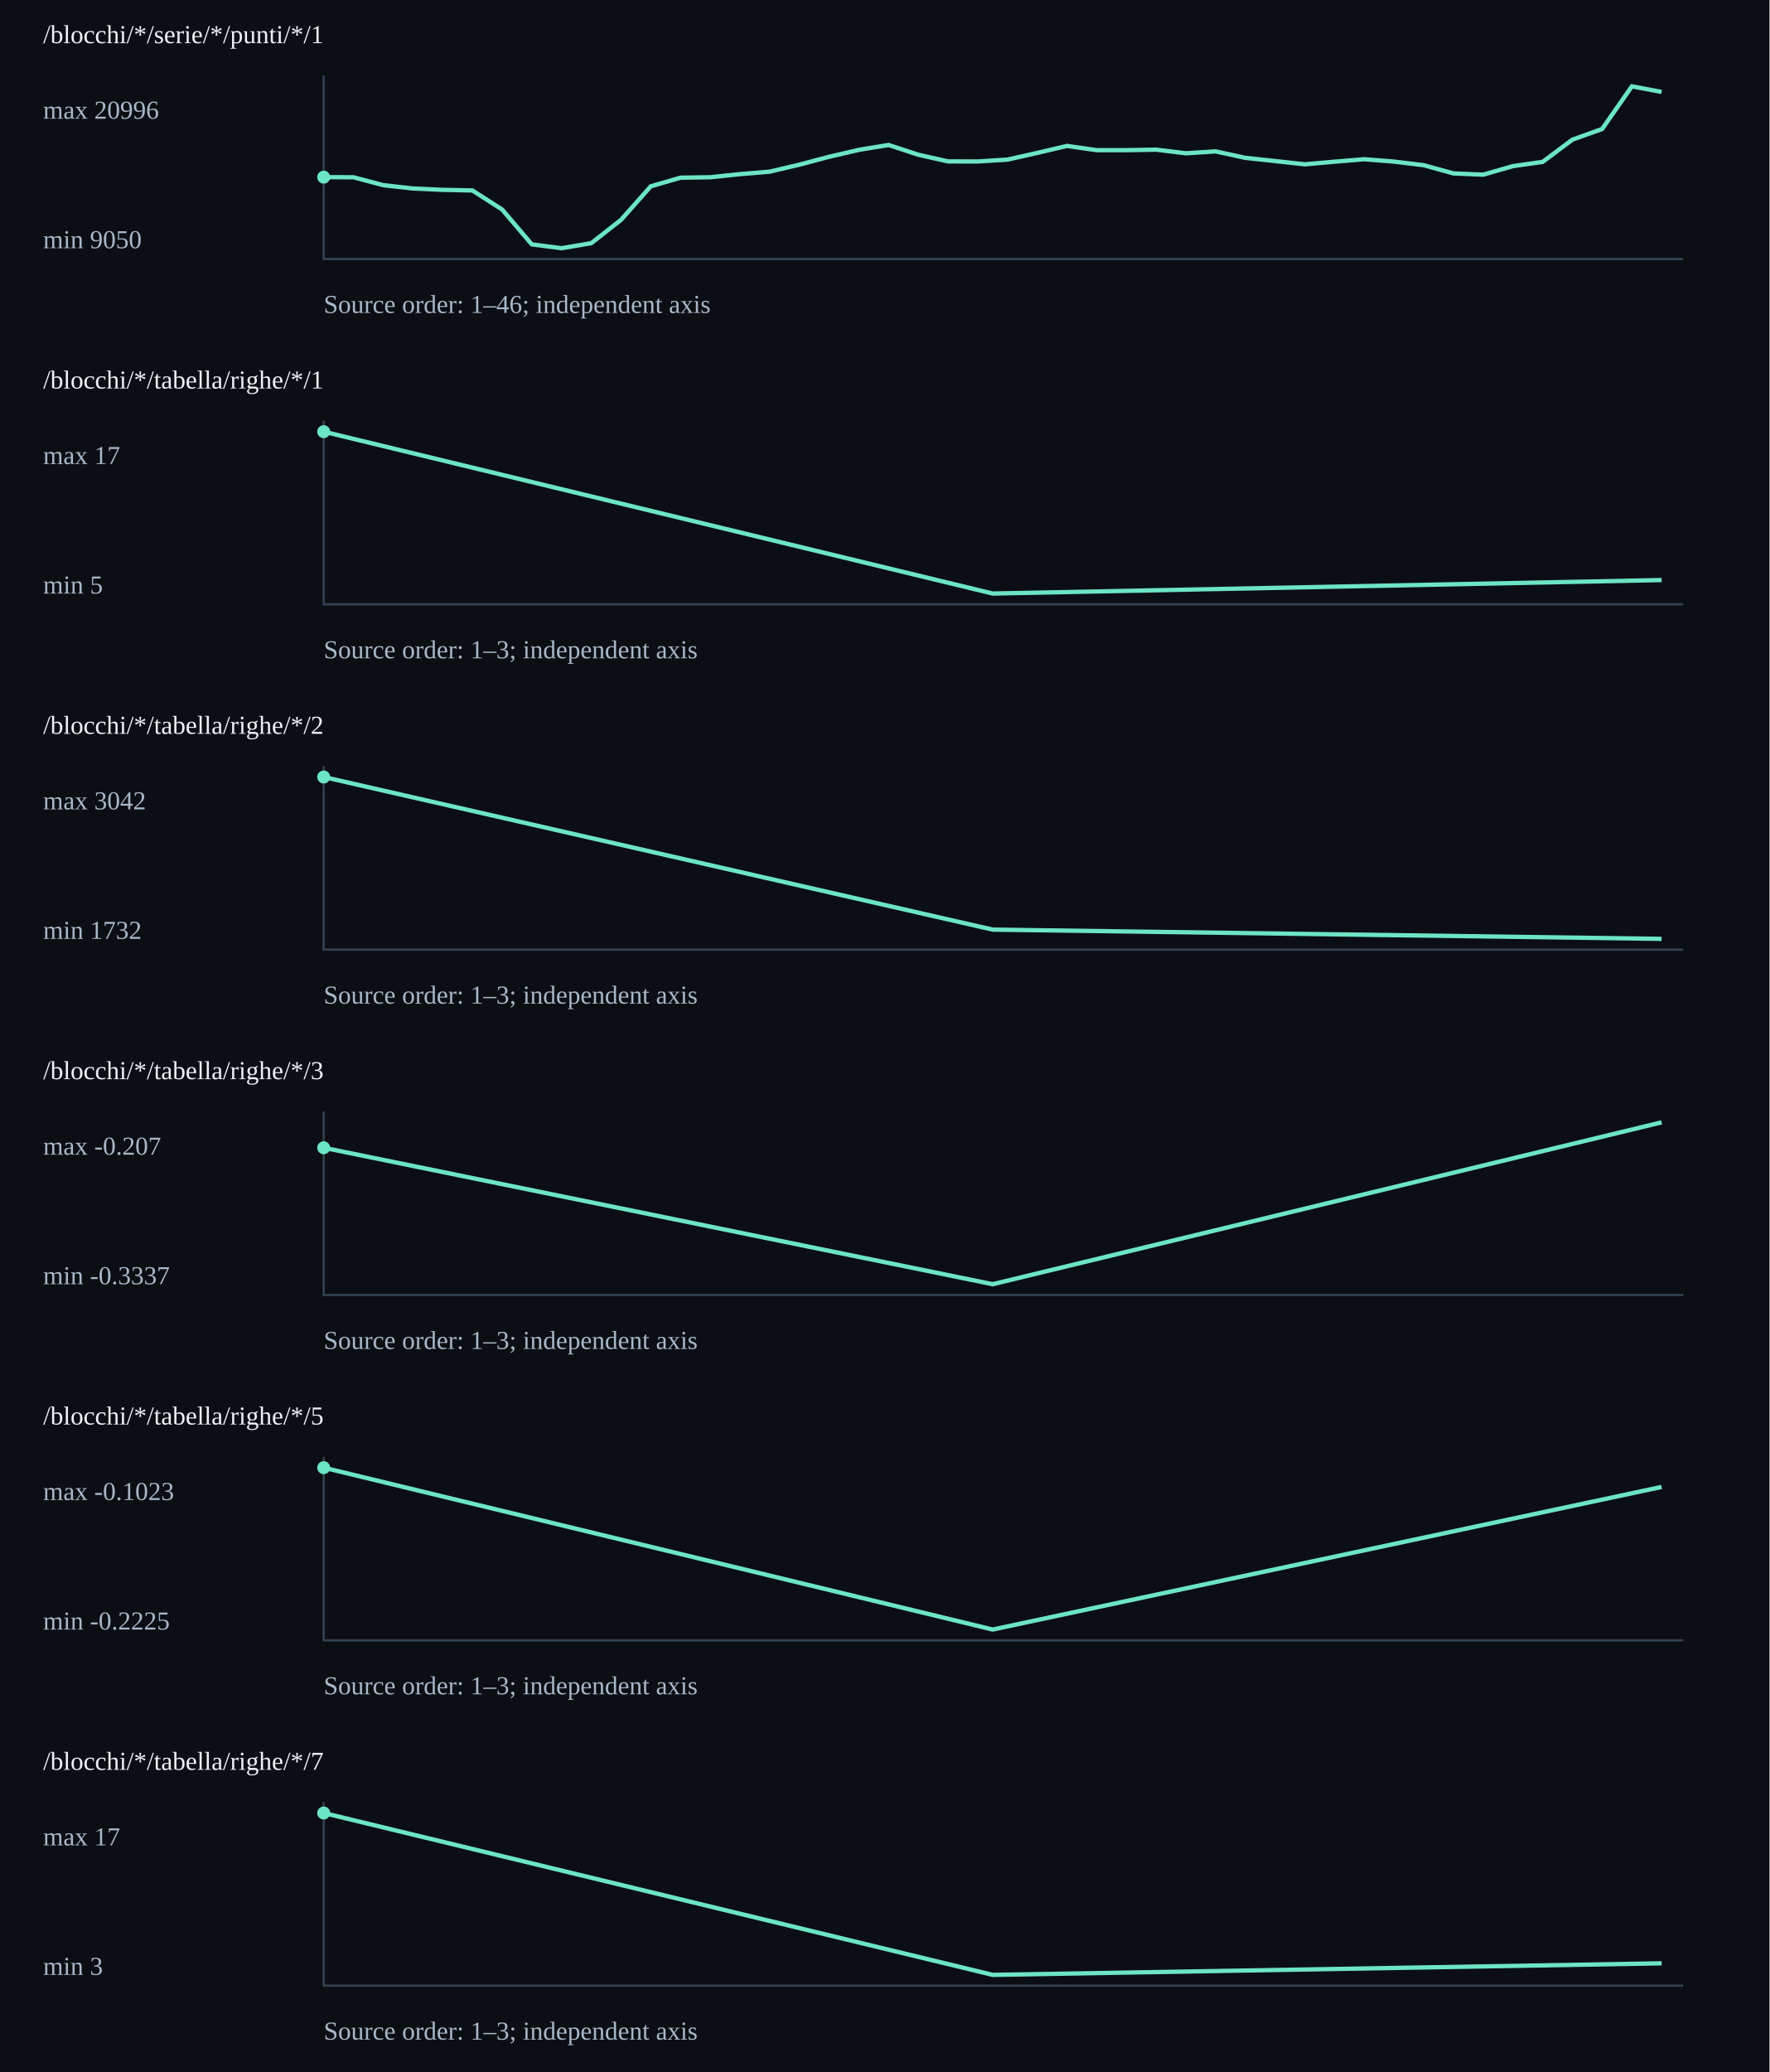
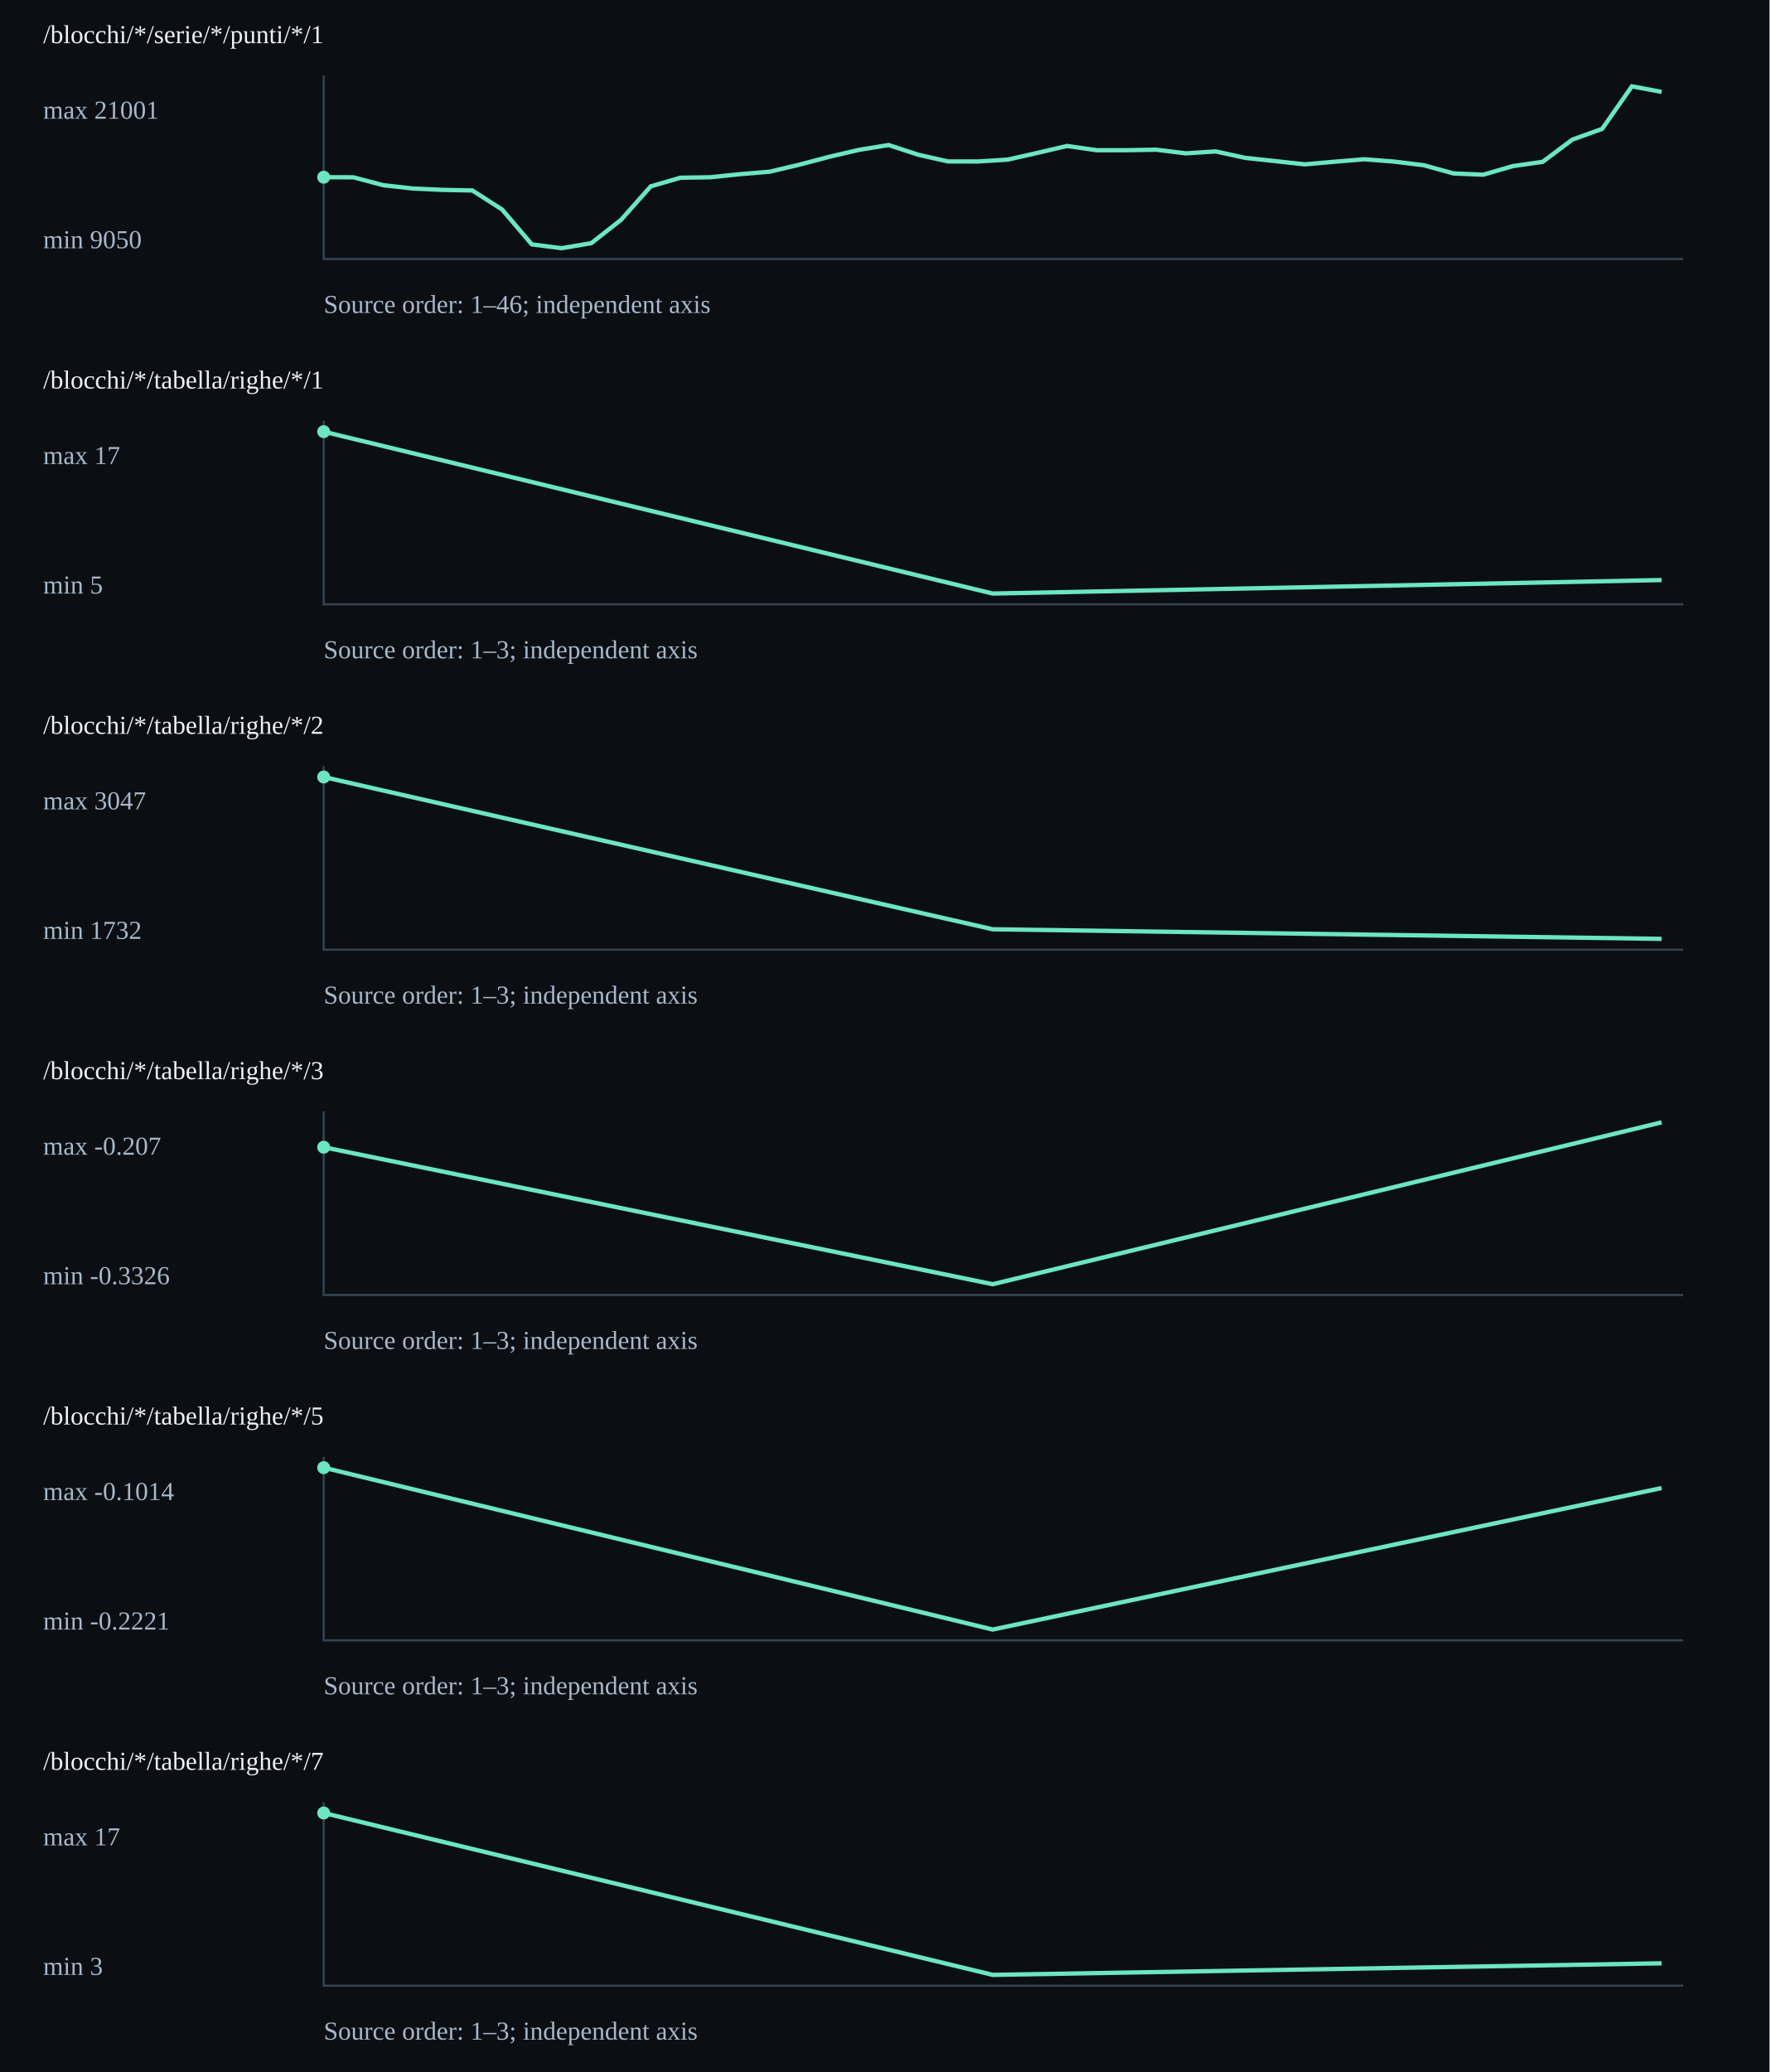
<svg xmlns="http://www.w3.org/2000/svg" viewBox="0 0 820 960" role="img">
  <rect width="100%" height="100%" fill="#0B0F14" />
  <text x="20" y="20" fill="#edf2f7" font-size="12">/blocchi/*/serie/*/punti/*/1</text>
-   <text x="20" y="55" fill="#a9b8c8" font-size="12">max 20996</text>
+   <text x="20" y="55" fill="#a9b8c8" font-size="12">max 21001</text>
  <text x="20" y="115" fill="#a9b8c8" font-size="12">min 9050</text>
  <path d="M150 35V120H780" fill="none" stroke="#344353" />
-   <polyline points="150.00,82.08 163.78,82.13 177.56,85.79 191.33,87.33 205.11,87.96 218.89,88.24 232.67,97.06 246.44,113.22 260.22,115.00 274.00,112.67 287.78,101.87 301.56,86.33 315.33,82.33 329.11,82.12 342.89,80.68 356.67,79.53 370.44,76.29 384.22,72.64 398.00,69.43 411.78,67.17 425.56,71.69 439.33,74.78 453.11,74.81 466.89,73.95 480.67,70.84 494.44,67.61 508.22,69.58 522.00,69.58 535.78,69.34 549.56,71.03 563.33,70.14 577.11,73.14 590.89,74.62 604.67,76.14 618.44,74.91 632.22,73.78 646.00,74.87 659.78,76.55 673.56,80.36 687.33,80.92 701.11,76.97 714.89,75.00 728.67,64.69 742.44,59.76 756.22,40.00 770.00,42.60" fill="none" stroke="#6ce5c2" stroke-width="2" />
-   <circle cx="150" cy="82.08" r="3" fill="#6ce5c2" />
+   <polyline points="150.00,82.10 163.78,82.15 177.56,85.80 191.33,87.34 205.11,87.97 218.89,88.25 232.67,97.07 246.44,113.22 260.22,115.00 274.00,112.67 287.78,101.87 301.56,86.34 315.33,82.34 329.11,82.13 342.89,80.70 356.67,79.55 370.44,76.30 384.22,72.66 398.00,69.45 411.78,67.19 425.56,71.70 439.33,74.80 453.11,74.82 466.89,73.97 480.67,70.86 494.44,67.63 508.22,69.60 522.00,69.60 535.78,69.36 549.56,71.05 563.33,70.16 577.11,73.15 590.89,74.64 604.67,76.15 618.44,74.93 632.22,73.79 646.00,74.87 659.78,76.55 673.56,80.36 687.33,80.94 701.11,76.95 714.89,74.98 728.67,64.66 742.44,59.72 756.22,40.00 770.00,42.57" fill="none" stroke="#6ce5c2" stroke-width="2" />
+   <circle cx="150" cy="82.10" r="3" fill="#6ce5c2" />
  <text x="150" y="145" fill="#a9b8c8" font-size="12">Source order: 1–46; independent axis</text>
  <text x="20" y="180" fill="#edf2f7" font-size="12">/blocchi/*/tabella/righe/*/1</text>
  <text x="20" y="215" fill="#a9b8c8" font-size="12">max 17</text>
  <text x="20" y="275" fill="#a9b8c8" font-size="12">min 5</text>
  <path d="M150 195V280H780" fill="none" stroke="#344353" />
  <polyline points="150.00,200.00 460.00,275.00 770.00,268.75" fill="none" stroke="#6ce5c2" stroke-width="2" />
  <circle cx="150" cy="200.00" r="3" fill="#6ce5c2" />
  <text x="150" y="305" fill="#a9b8c8" font-size="12">Source order: 1–3; independent axis</text>
  <text x="20" y="340" fill="#edf2f7" font-size="12">/blocchi/*/tabella/righe/*/2</text>
-   <text x="20" y="375" fill="#a9b8c8" font-size="12">max 3042</text>
+   <text x="20" y="375" fill="#a9b8c8" font-size="12">max 3047</text>
  <text x="20" y="435" fill="#a9b8c8" font-size="12">min 1732</text>
  <path d="M150 355V440H780" fill="none" stroke="#344353" />
-   <polyline points="150.00,360.00 460.00,430.71 770.00,435.00" fill="none" stroke="#6ce5c2" stroke-width="2" />
+   <polyline points="150.00,360.00 460.00,430.55 770.00,435.00" fill="none" stroke="#6ce5c2" stroke-width="2" />
  <circle cx="150" cy="360.00" r="3" fill="#6ce5c2" />
  <text x="150" y="465" fill="#a9b8c8" font-size="12">Source order: 1–3; independent axis</text>
  <text x="20" y="500" fill="#edf2f7" font-size="12">/blocchi/*/tabella/righe/*/3</text>
  <text x="20" y="535" fill="#a9b8c8" font-size="12">max -0.207</text>
-   <text x="20" y="595" fill="#a9b8c8" font-size="12">min -0.3337</text>
+   <text x="20" y="595" fill="#a9b8c8" font-size="12">min -0.3326</text>
  <path d="M150 515V600H780" fill="none" stroke="#344353" />
-   <polyline points="150.00,531.78 460.00,595.00 770.00,520.00" fill="none" stroke="#6ce5c2" stroke-width="2" />
-   <circle cx="150" cy="531.78" r="3" fill="#6ce5c2" />
+   <polyline points="150.00,531.52 460.00,595.00 770.00,520.00" fill="none" stroke="#6ce5c2" stroke-width="2" />
+   <circle cx="150" cy="531.52" r="3" fill="#6ce5c2" />
  <text x="150" y="625" fill="#a9b8c8" font-size="12">Source order: 1–3; independent axis</text>
  <text x="20" y="660" fill="#edf2f7" font-size="12">/blocchi/*/tabella/righe/*/5</text>
-   <text x="20" y="695" fill="#a9b8c8" font-size="12">max -0.1023</text>
-   <text x="20" y="755" fill="#a9b8c8" font-size="12">min -0.2225</text>
+   <text x="20" y="695" fill="#a9b8c8" font-size="12">max -0.1014</text>
+   <text x="20" y="755" fill="#a9b8c8" font-size="12">min -0.2221</text>
  <path d="M150 675V760H780" fill="none" stroke="#344353" />
-   <polyline points="150.00,680.00 460.00,755.00 770.00,688.92" fill="none" stroke="#6ce5c2" stroke-width="2" />
+   <polyline points="150.00,680.00 460.00,755.00 770.00,689.44" fill="none" stroke="#6ce5c2" stroke-width="2" />
  <circle cx="150" cy="680.00" r="3" fill="#6ce5c2" />
  <text x="150" y="785" fill="#a9b8c8" font-size="12">Source order: 1–3; independent axis</text>
  <text x="20" y="820" fill="#edf2f7" font-size="12">/blocchi/*/tabella/righe/*/7</text>
  <text x="20" y="855" fill="#a9b8c8" font-size="12">max 17</text>
  <text x="20" y="915" fill="#a9b8c8" font-size="12">min 3</text>
  <path d="M150 835V920H780" fill="none" stroke="#344353" />
  <polyline points="150.00,840.00 460.00,915.00 770.00,909.64" fill="none" stroke="#6ce5c2" stroke-width="2" />
  <circle cx="150" cy="840.00" r="3" fill="#6ce5c2" />
  <text x="150" y="945" fill="#a9b8c8" font-size="12">Source order: 1–3; independent axis</text>
</svg>
